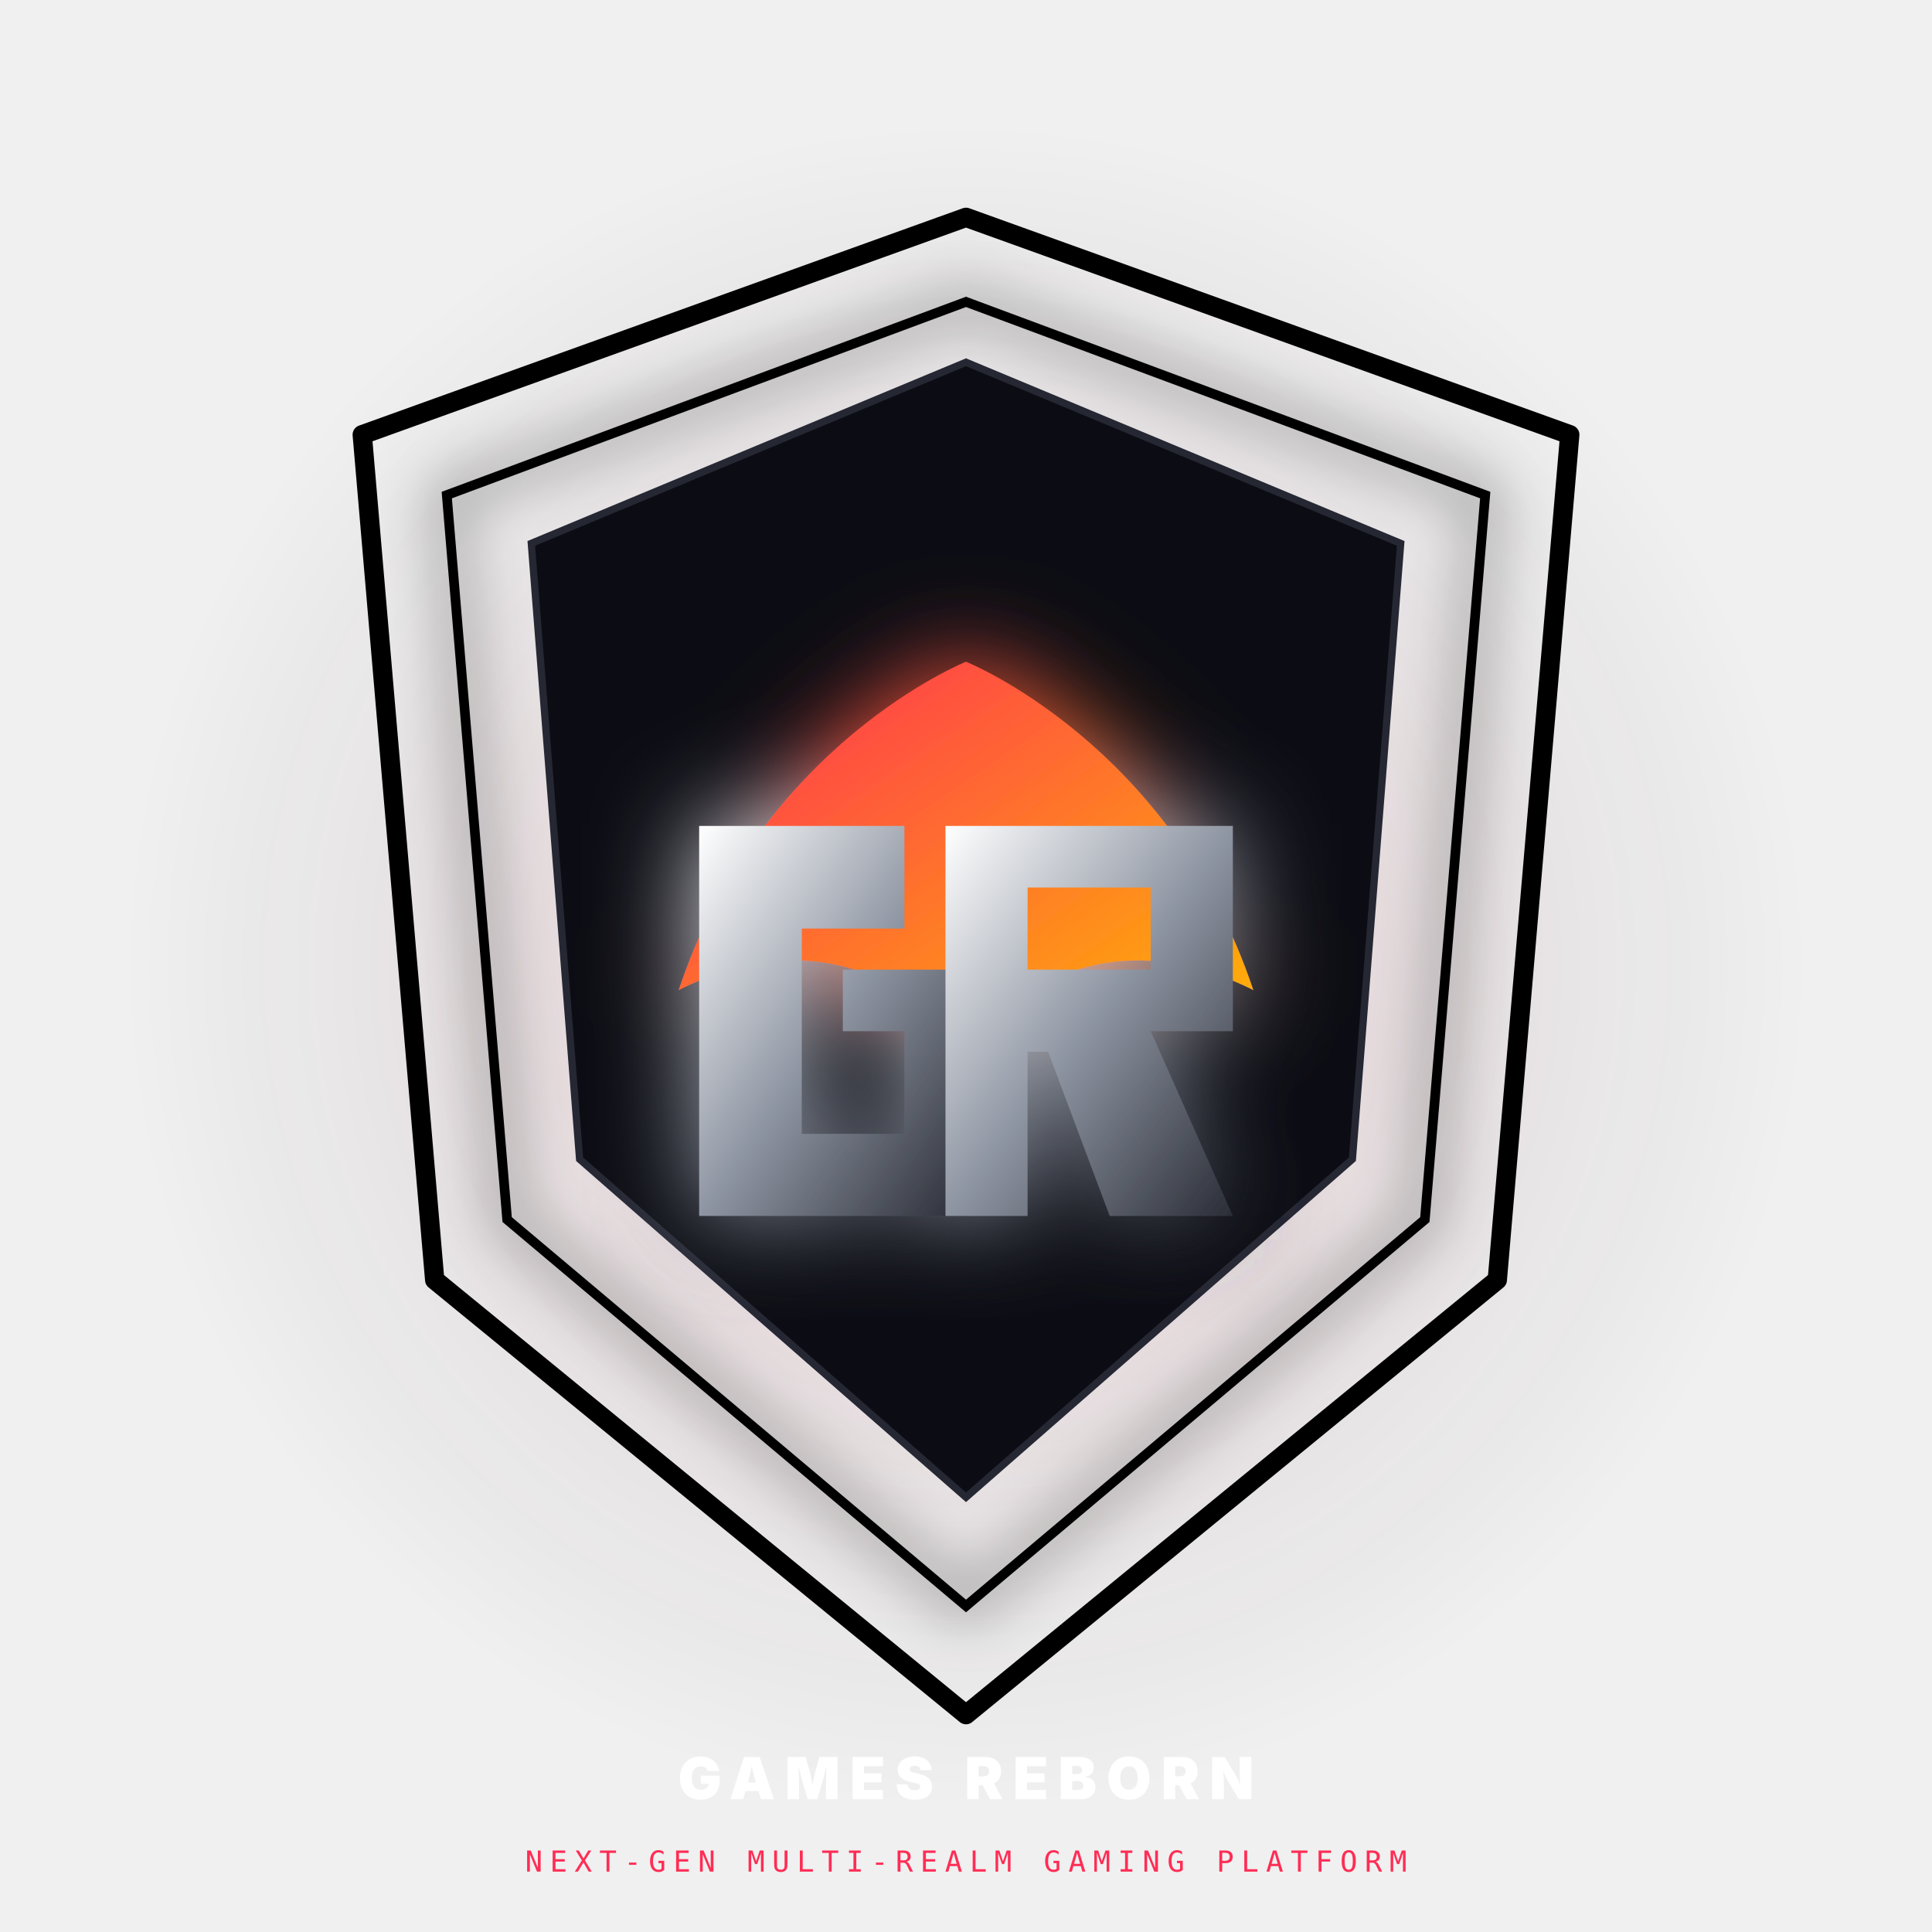
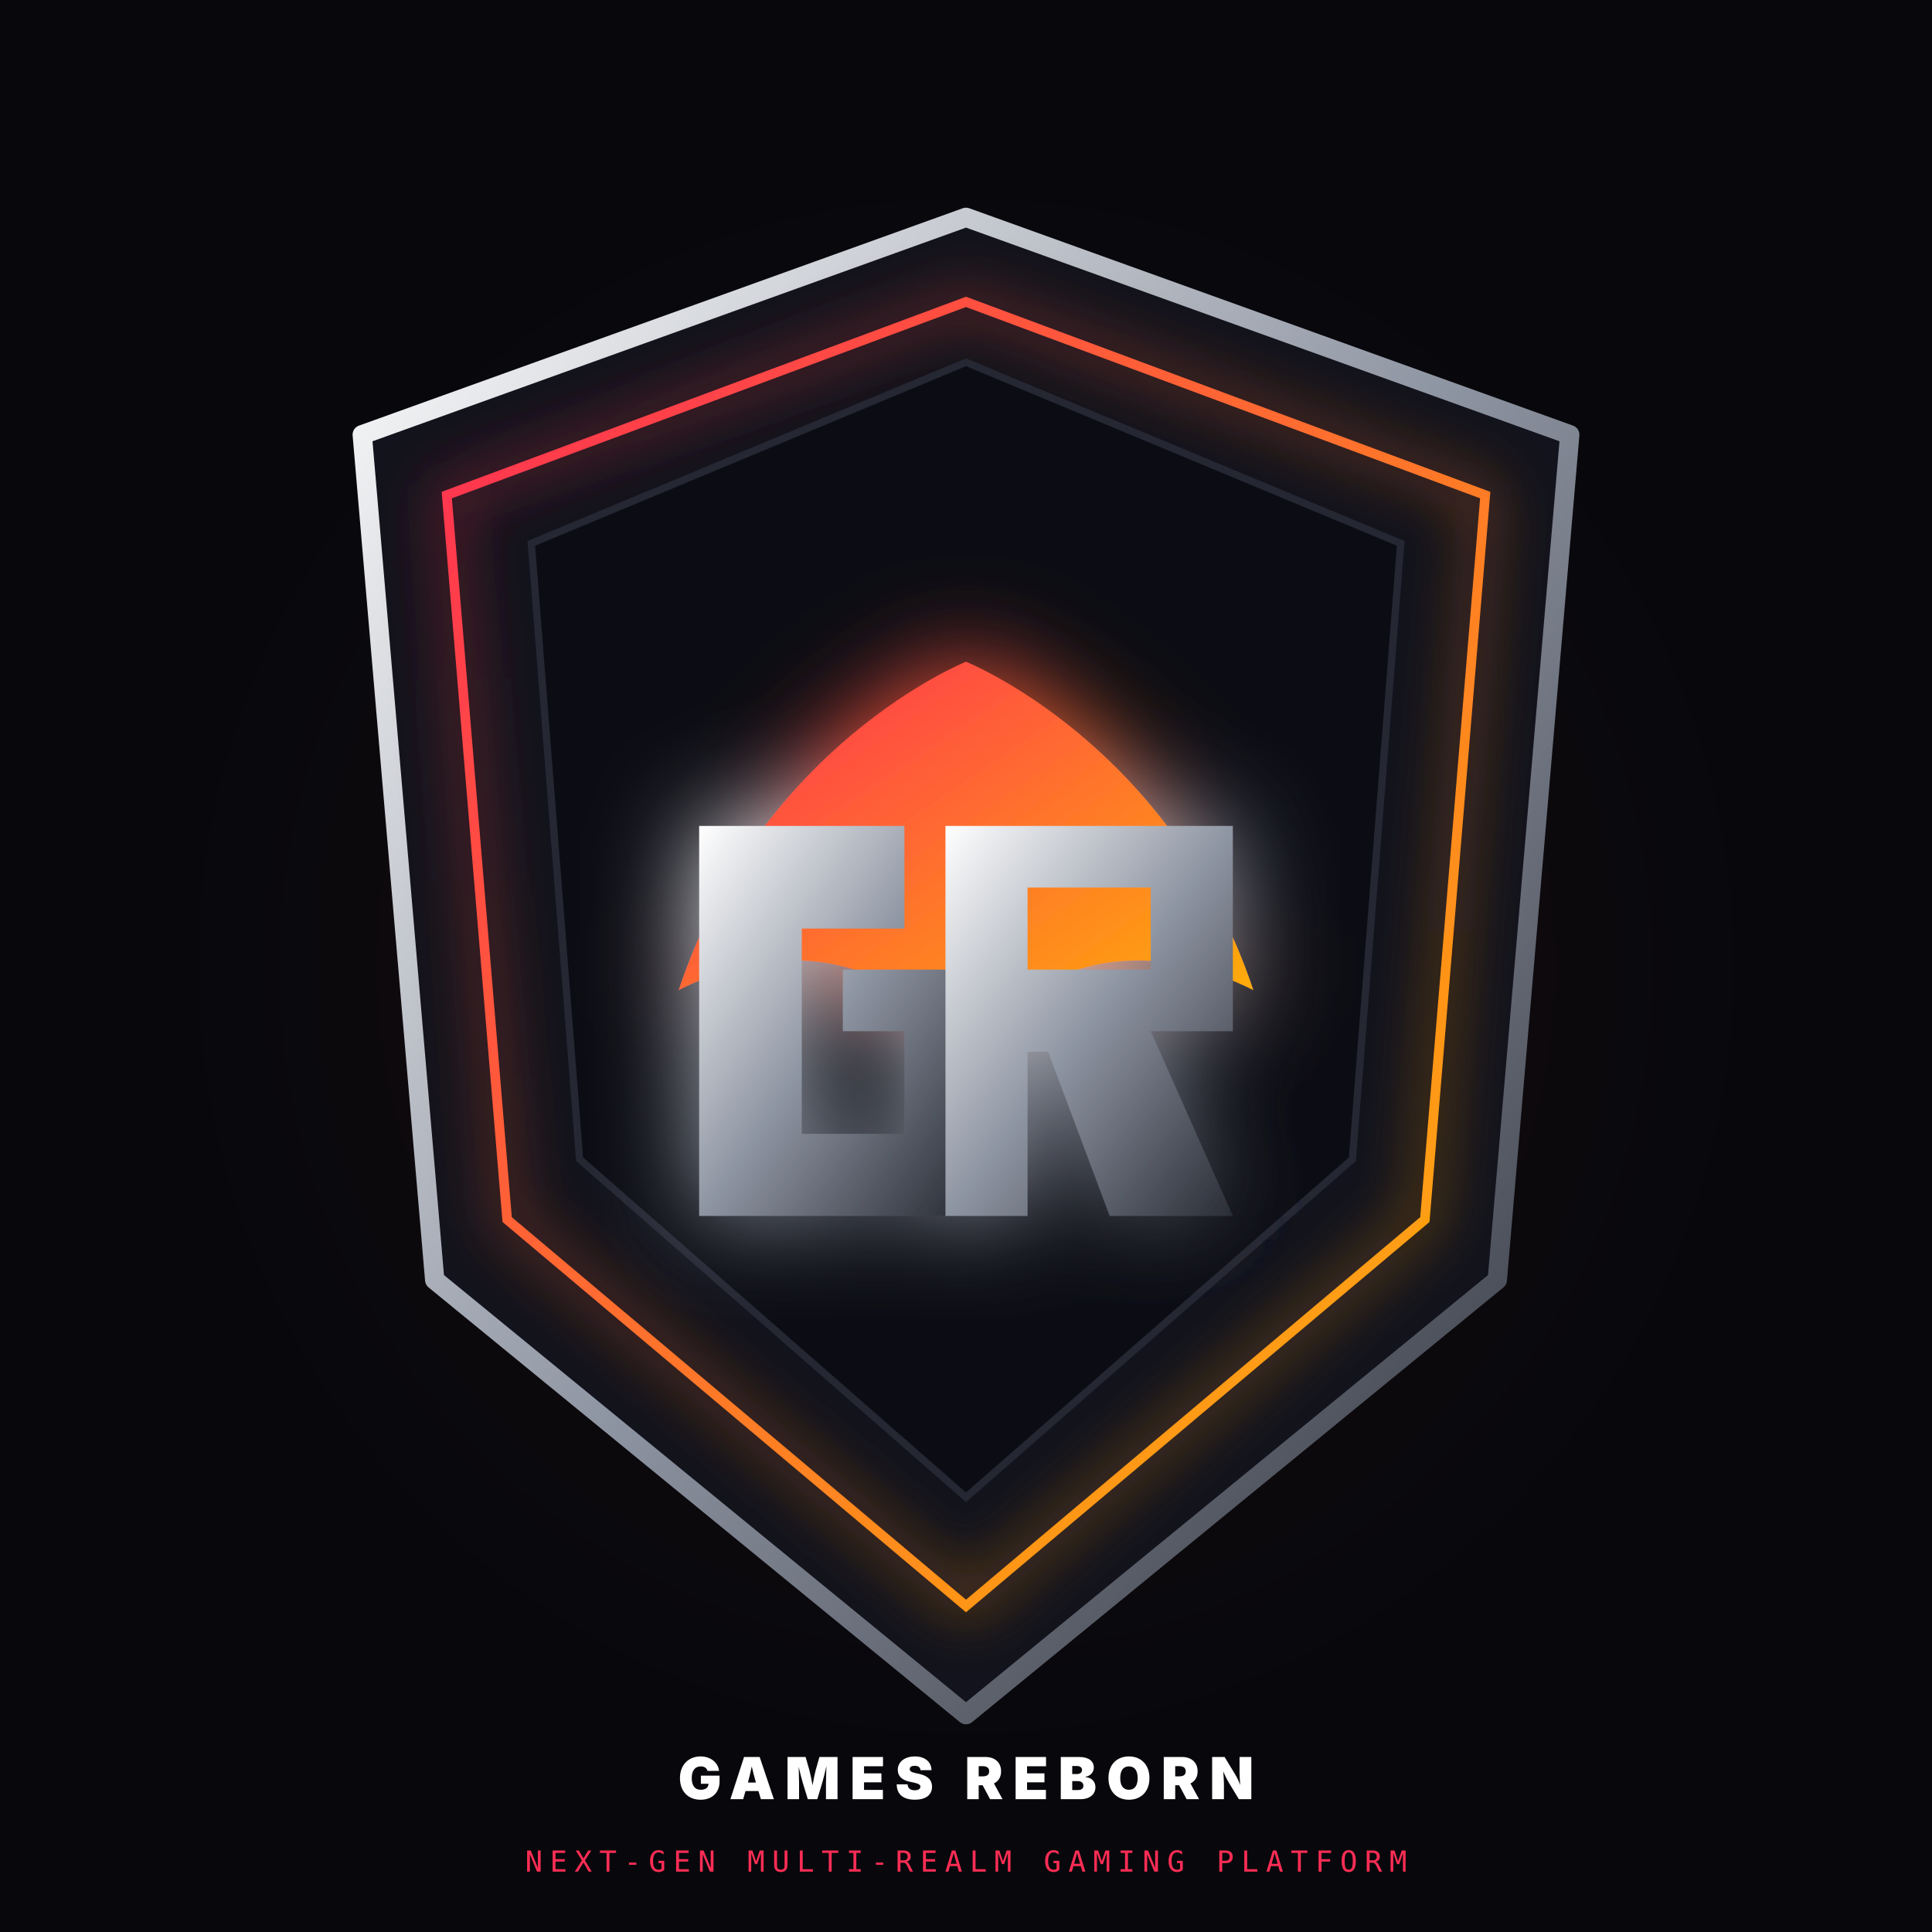
<svg xmlns="http://www.w3.org/2000/svg" viewBox="0 0 800 800" width="100%" height="100%">
  <defs>
    <radialGradient id="bg-glow" cx="50%" cy="50%" r="50%">
      <stop offset="0%" stop-color="#ff2d55" stop-opacity="0.18" />
      <stop offset="100%" stop-color="#08080c" stop-opacity="0" />
    </radialGradient>
    <linearGradient id="shield-rim" x1="0%" y1="0%" x2="100%" y2="100%">
      <stop offset="0%" stop-color="#ffffff" />
      <stop offset="50%" stop-color="#8f96a3" />
      <stop offset="100%" stop-color="#2a2d36" />
    </linearGradient>
    <linearGradient id="neon-glow" x1="0%" y1="0%" x2="100%" y2="100%">
      <stop offset="0%" stop-color="#ff2d55" />
      <stop offset="100%" stop-color="#ffb703" />
    </linearGradient>
    <filter id="glow-filter" x="-20%" y="-20%" width="140%" height="140%">
      <feGaussianBlur stdDeviation="12" result="blur" />
      <feMerge>
        <feMergeNode in="blur" />
        <feMergeNode in="SourceGraphic" />
      </feMerge>
    </filter>
  </defs>
-   <rect width="800" height="800" fill="none" />
+   <rect width="800" height="800" fill="#08080c" />
  <circle cx="400" cy="400" r="350" fill="url(#bg-glow)" />
-   <polygon points="400,90 650,180 620,530 400,710 180,530 150,180" fill="none" stroke="#000000" stroke-width="8" stroke-linejoin="round" />
-   <polygon points="400,125 615,205 590,505 400,665 210,505 185,205" fill="none" stroke="#000000" stroke-width="4" filter="url(#glow-filter)" />
+   <polygon points="400,90 650,180 620,530 400,710 180,530 150,180" fill="#12131c" stroke="url(#shield-rim)" stroke-width="8" stroke-linejoin="round" />
+   <polygon points="400,125 615,205 590,505 400,665 210,505 185,205" fill="none" stroke="url(#neon-glow)" stroke-width="4" filter="url(#glow-filter)" />
  <polygon points="400,150 580,225 560,480 400,620 240,480 220,225" fill="#0c0d14" stroke="#252733" stroke-width="3" />
  <g transform="translate(230, 240) scale(1.7)" filter="url(#glow-filter)">
    <path d="M 30,100 C 50,40 100,20 100,20 C 100,20 150,40 170,100 C 140,85 115,95 100,115 C 85,95 60,85 30,100 Z" fill="url(#neon-glow)" />
    <path d="M 35,60 L 85,60 L 85,85 L 60,85 L 60,135 L 85,135 L 85,110 L 70,110 L 70,95 L 100,95 L 100,155 L 35,155 Z" fill="url(#shield-rim)" stroke="{accent_primary}" stroke-width="2" />
    <path d="M 115,60 L 165,60 L 165,110 L 145,110 L 165,155 L 135,155 L 120,115 L 115,115 L 115,155 L 95,155 L 95,60 Z M 115,75 L 115,95 L 145,95 L 145,75 Z" fill="url(#shield-rim)" stroke="{accent_secondary}" stroke-width="2" />
  </g>
  <text x="400" y="745" text-anchor="middle" font-family="'Inter', sans-serif" font-weight="900" font-size="24" fill="#ffffff" letter-spacing="4">GAMES REBORN</text>
  <text x="400" y="775" text-anchor="middle" font-family="'JetBrains Mono', monospace" font-size="12" fill="#ff2d55" letter-spacing="3">NEXT-GEN MULTI-REALM GAMING PLATFORM</text>
</svg>
